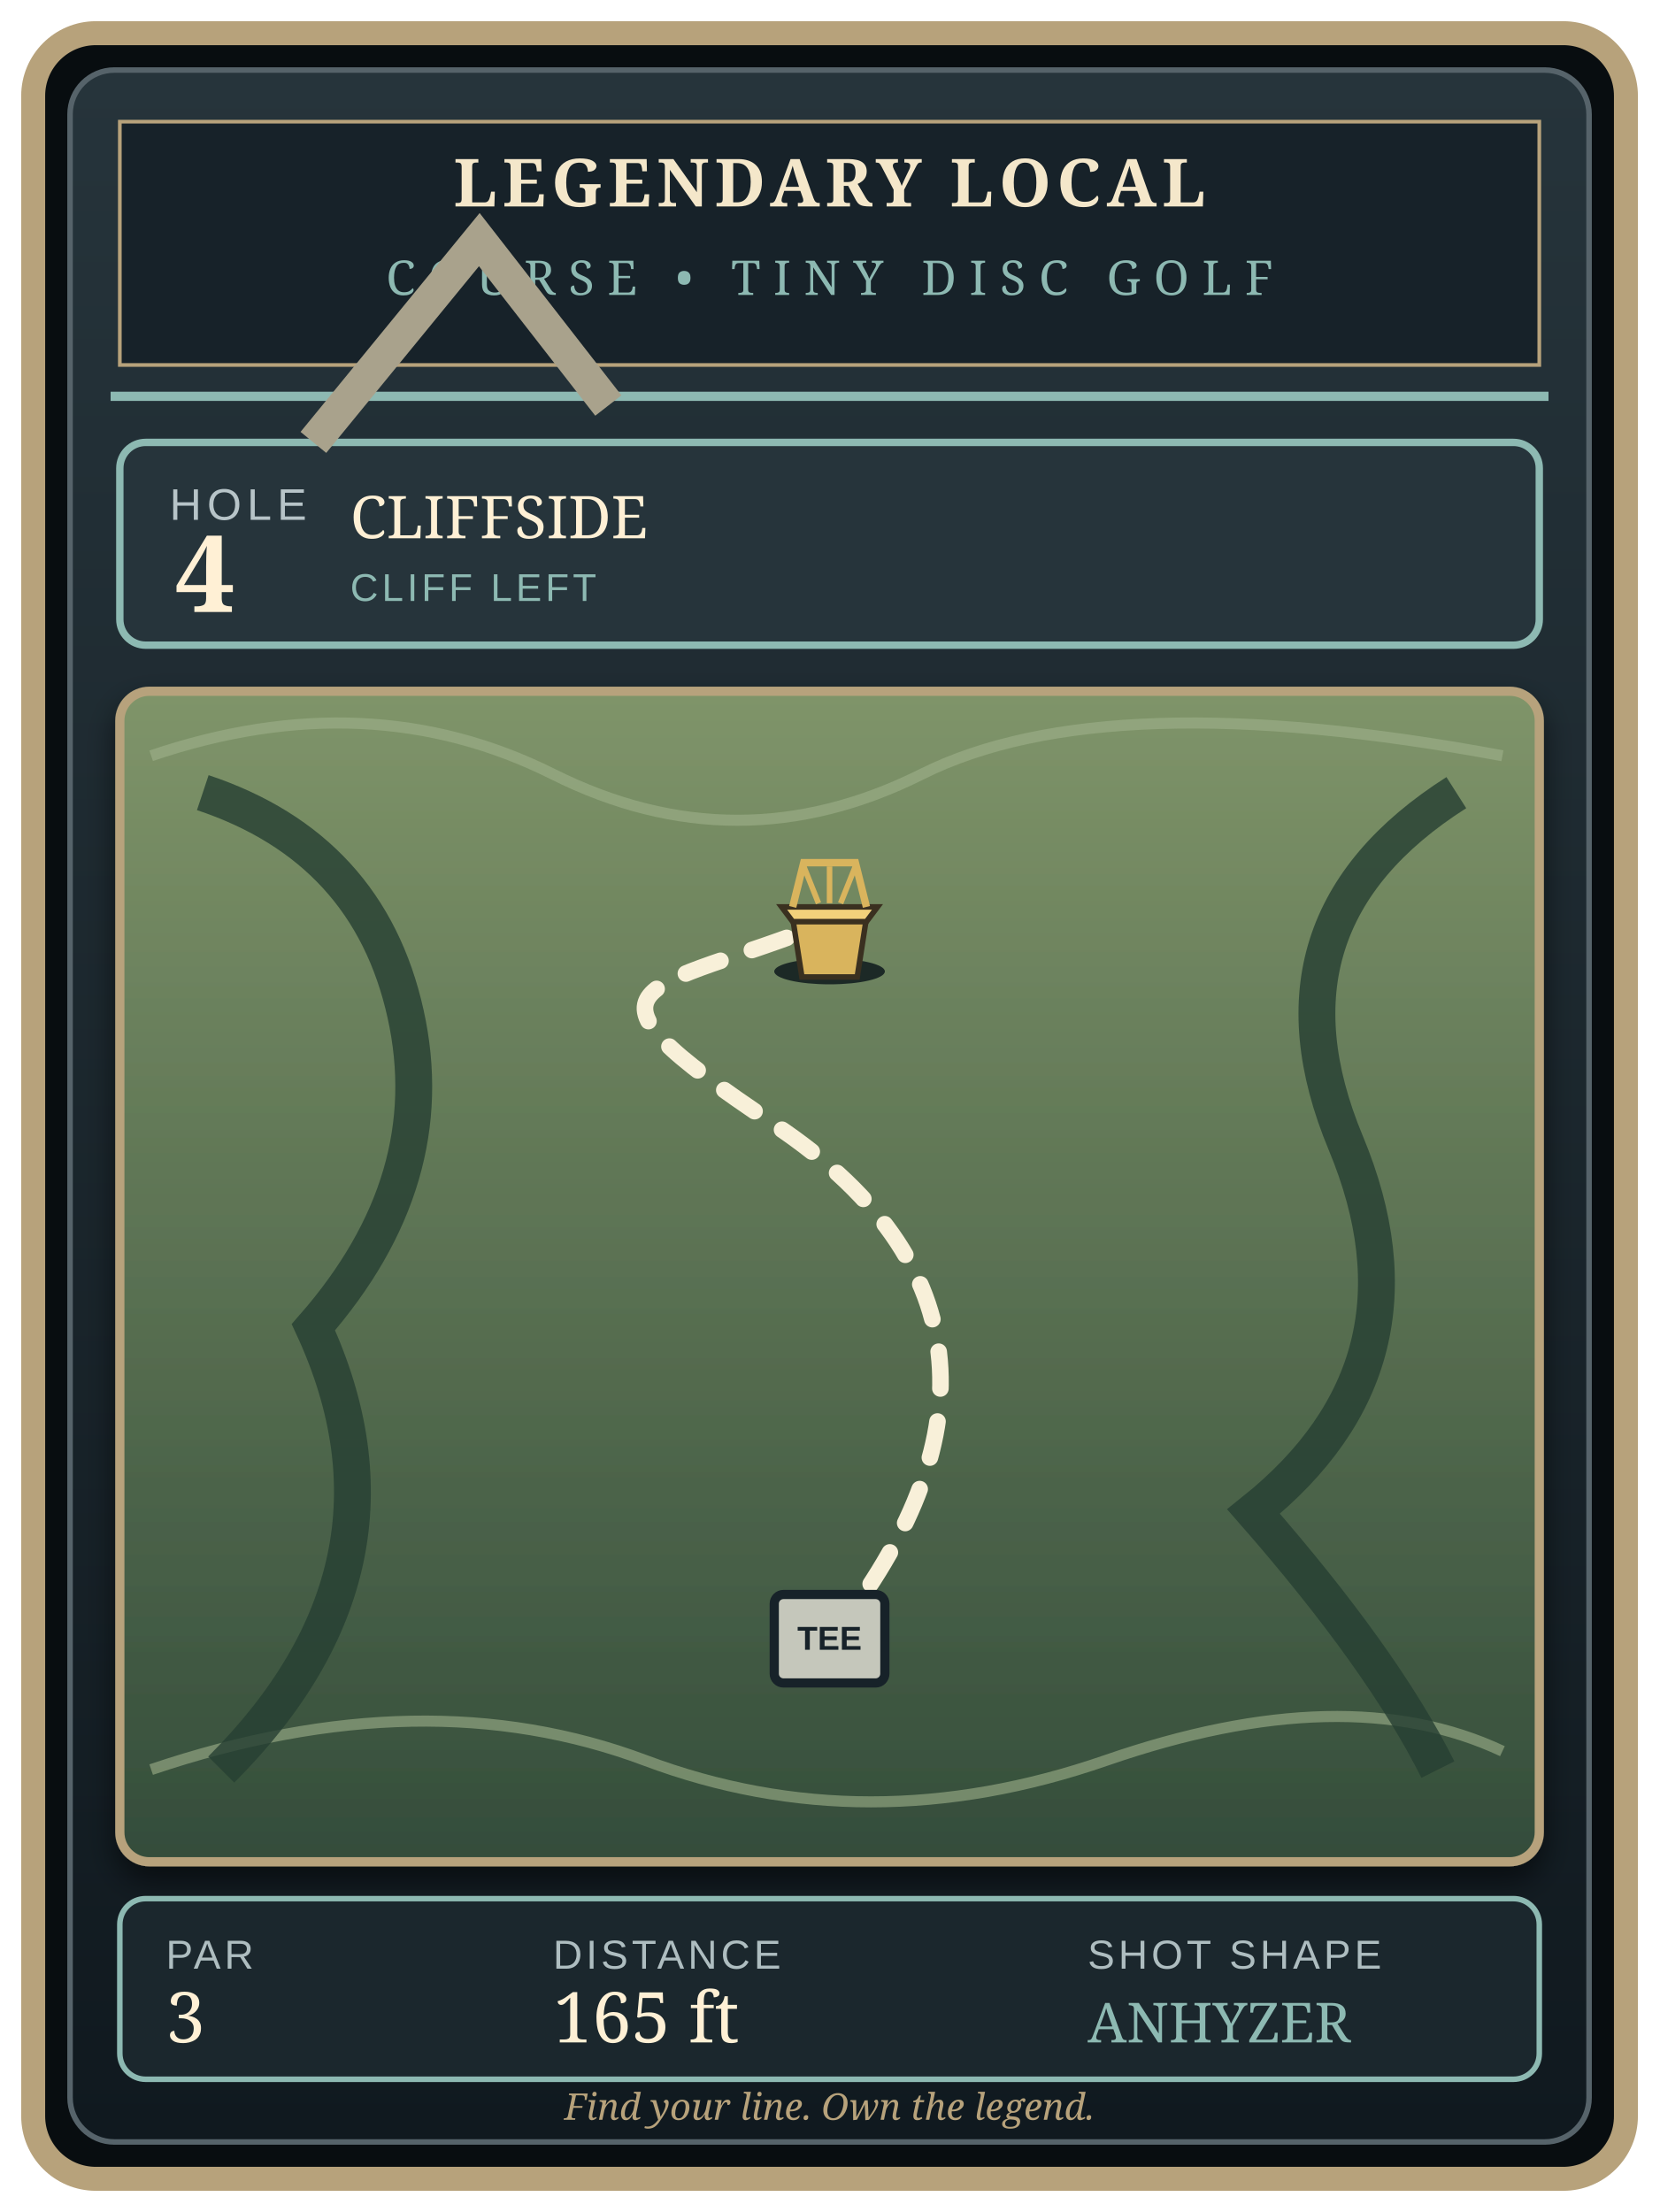
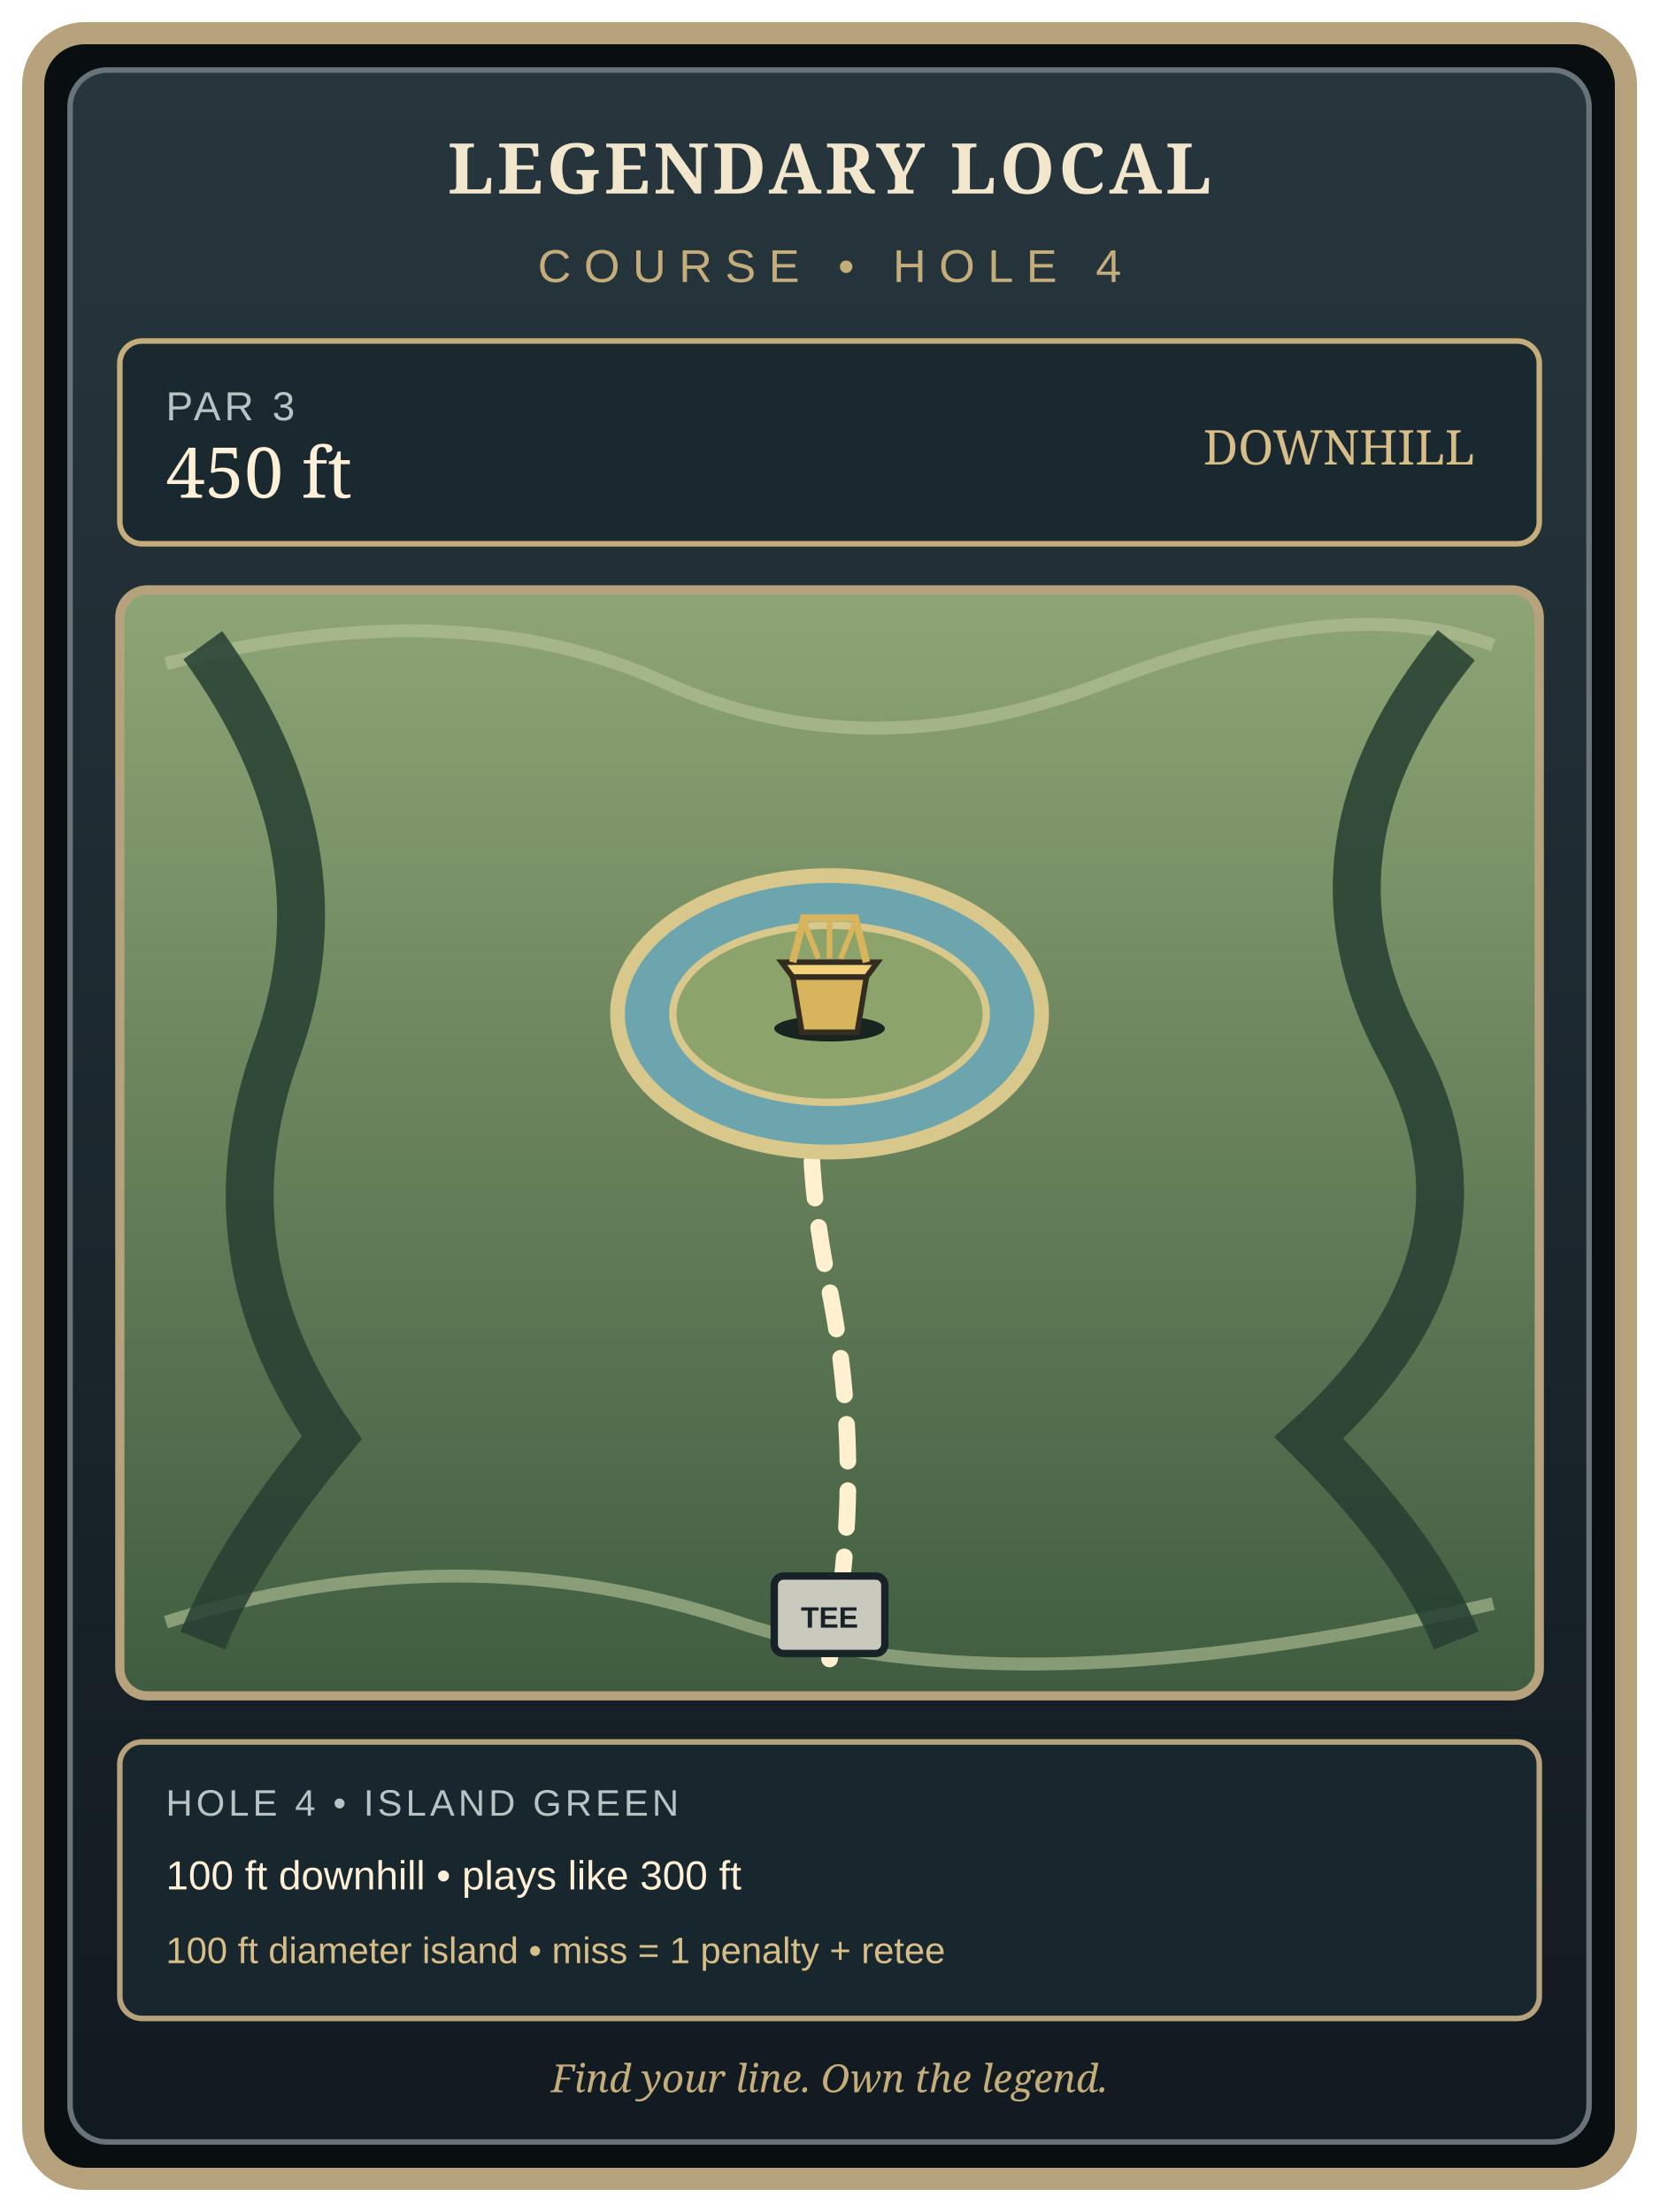
- <svg xmlns="http://www.w3.org/2000/svg" viewBox="0 0 900 1200" role="img" aria-label="Legendary Local Course Hole 4 tee sign">
+ <svg xmlns="http://www.w3.org/2000/svg" viewBox="0 0 900 1200">
  <defs>
    <linearGradient id="bg" x2="0" y2="1">
-       <stop stop-color="#26343b" />
-       <stop offset="1" stop-color="#10191f" />
+       <stop stop-color="#27363d" />
+       <stop offset="1" stop-color="#111a20" />
    </linearGradient>
-     <linearGradient id="map" x2="0" y2="1">
-       <stop stop-color="#7f9469" />
-       <stop offset="1" stop-color="#344d3b" />
+     <linearGradient id="fairway" x2="0" y2="1">
+       <stop stop-color="#8fa575" />
+       <stop offset="1" stop-color="#3f5c40" />
    </linearGradient>
-     <filter id="shadow">
-       <feDropShadow dx="0" dy="8" stdDeviation="8" flood-opacity=".55" />
-     </filter>
  </defs>
-   <rect x="18" y="18" width="864" height="1164" rx="34" fill="#080d10" stroke="#b7a27b" stroke-width="13" />
-   <rect x="38" y="38" width="824" height="1124" rx="24" fill="url(#bg)" stroke="#56636a" stroke-width="3" />
-   <path d="M60 215 H840" stroke="#8db9b2" stroke-width="5" />
-   <path d="M65 66 H835 V198 H65Z" fill="#172229" stroke="#b7a27b" stroke-width="2" />
-   <text x="450" y="112" text-anchor="middle" font-family="Georgia,serif" font-size="36" font-weight="bold" fill="#f4e7ca" letter-spacing="3">LEGENDARY LOCAL</text>
-   <text x="450" y="160" text-anchor="middle" font-family="Georgia,serif" font-size="26" fill="#8db9b2" letter-spacing="7">COURSE • TINY DISC GOLF</text>
-   <rect x="65" y="240" width="770" height="110" rx="14" fill="#26343b" stroke="#8db9b2" stroke-width="4" />
-   <text x="92" y="282" font-family="Arial,sans-serif" font-size="24" fill="#b7c4c8" letter-spacing="3">HOLE</text>
-   <text x="95" y="332" font-family="Georgia,serif" font-size="58" font-weight="bold" fill="#fff0d5">4</text>
-   <text x="190" y="292" font-family="Georgia,serif" font-size="32" fill="#fff0d5">CLIFFSIDE</text>
-   <text x="190" y="326" font-family="Arial,sans-serif" font-size="21" fill="#8db9b2" letter-spacing="2">CLIFF LEFT</text>
-   <rect x="65" y="375" width="770" height="635" rx="16" fill="url(#map)" stroke="#b7a27b" stroke-width="5" filter="url(#shadow)" />
-   <path d="M82 410 Q200 370 300 420 T500 420 T815 410 M82 960 Q230 910 350 955 T600 955 T815 950" fill="none" stroke="#9eb18a" stroke-width="6" opacity=".6" />
-   <path d="M170 240 L260 130 L330 220" fill="none" stroke="#a9a28c" stroke-width="18" />
-   <path d="M110 430 Q200 460 220 550 T170 720 Q230 850 120 960 M790 430 Q680 500 730 620 T680 820 Q750 900 780 960" fill="none" stroke="#263f32" stroke-width="20" opacity=".8" />
-   <path d="M450 890 C530 790 540 690 420 610 S350 540 450 500" fill="none" stroke="#f8f0d9" stroke-width="9" stroke-dasharray="20 18" stroke-linecap="round" />
-   <rect x="420" y="865" width="60" height="48" rx="5" fill="#c5c7bb" stroke="#172229" stroke-width="5" />
-   <text x="450" y="895" text-anchor="middle" font-family="Arial" font-size="18" font-weight="bold" fill="#172229">TEE</text>
-   <g transform="translate(450 500)">
-     <ellipse cx="0" cy="27" rx="30" ry="7" fill="#1c2926" />
-     <path d="M-20 -2 H20 L15 30 H-15Z" fill="#d9b45d" stroke="#3a3020" stroke-width="3" />
-     <path d="M-26 -8 H26 L20 0 H-20Z" fill="#f2d17b" stroke="#3a3020" stroke-width="3" />
-     <path d="M-20 -8 L-14 -32 H14 L20 -8" fill="none" stroke="#d9b45d" stroke-width="4" />
-     <path d="M-14 -30 L-6 -10 M0 -30 L0 -10 M14 -30 L6 -10" stroke="#d9b45d" stroke-width="3" />
+   <rect x="18" y="18" width="864" height="1164" rx="28" fill="#090e11" stroke="#b6a27d" stroke-width="12" />
+   <rect x="38" y="38" width="824" height="1124" rx="20" fill="url(#bg)" stroke="#68747a" stroke-width="3" />
+   <text x="450" y="105" text-anchor="middle" font-family="Georgia,serif" font-size="38" font-weight="bold" fill="#f2e6cc" letter-spacing="2">LEGENDARY LOCAL</text>
+   <text x="450" y="153" text-anchor="middle" font-family="Arial,sans-serif" font-size="25" fill="#c5ad7b" letter-spacing="7">COURSE • HOLE 4</text>
+   <rect x="65" y="185" width="770" height="110" rx="12" fill="#1a292f" stroke="#c5ad7b" stroke-width="3" />
+   <text x="90" y="228" font-family="Arial,sans-serif" font-size="22" fill="#b8c3c4" letter-spacing="2">PAR 3</text>
+   <text x="90" y="270" font-family="Georgia,serif" font-size="38" fill="#fff0d7">450 ft</text>
+   <text x="800" y="252" text-anchor="end" font-family="Georgia,serif" font-size="26" fill="#d7bd88">DOWNHILL</text>
+   <rect x="65" y="320" width="770" height="600" rx="15" fill="url(#fairway)" stroke="#b6a27d" stroke-width="5" />
+   <path d="M90 360 Q250 320 360 370 T600 370 T810 350 M90 880 Q250 830 400 880 T810 870" fill="none" stroke="#b5c59a" stroke-width="7" opacity=".6" />
+   <path d="M110 350 Q190 460 150 570 T180 780 Q130 840 110 890 M790 350 Q700 460 760 570 T710 780 Q770 840 790 890" fill="none" stroke="#263e31" stroke-width="26" opacity=".85" />
+   <path d="M450 900 Q470 800 450 700 T450 560" fill="none" stroke="#fff1cf" stroke-width="9" stroke-dasharray="20 16" stroke-linecap="round" />
+   <ellipse cx="450" cy="550" rx="115" ry="75" fill="#6ca5ad" stroke="#d8c88b" stroke-width="8" />
+   <ellipse cx="450" cy="550" rx="85" ry="48" fill="#8ca36c" stroke="#d8c88b" stroke-width="4" />
+   <rect x="420" y="855" width="60" height="42" rx="5" fill="#c9c9bd" stroke="#172229" stroke-width="4" />
+   <text x="450" y="883" text-anchor="middle" font-family="Arial" font-size="16" font-weight="bold" fill="#172229">TEE</text>
+   <g transform="translate(450 530)">
+     <ellipse cx="0" cy="28" rx="30" ry="7" fill="#182420" />
+     <path d="M-20 0 H20 L15 30 H-15Z" fill="#d8b45d" stroke="#342c20" stroke-width="3" />
+     <path d="M-26 -8 H26 L20 0 H-20Z" fill="#f2d17b" stroke="#342c20" stroke-width="3" />
+     <path d="M-20 -8 L-14 -32 H14 L20 -8" fill="none" stroke="#d8b45d" stroke-width="4" />
+     <path d="M-14 -30 L-6 -10 M0 -30 L0 -10 M14 -30 L6 -10" stroke="#d8b45d" stroke-width="3" />
  </g>
-   <rect x="65" y="1030" width="770" height="98" rx="14" fill="#1b272d" stroke="#8db9b2" stroke-width="3" />
-   <text x="90" y="1068" font-family="Arial,sans-serif" font-size="22" fill="#aebdc0" letter-spacing="2">PAR</text>
-   <text x="90" y="1108" font-family="Georgia,serif" font-size="38" fill="#fff0d5">3</text>
-   <text x="300" y="1068" font-family="Arial,sans-serif" font-size="22" fill="#aebdc0" letter-spacing="2">DISTANCE</text>
-   <text x="300" y="1108" font-family="Georgia,serif" font-size="38" fill="#fff0d5">165 ft</text>
-   <text x="590" y="1068" font-family="Arial,sans-serif" font-size="22" fill="#aebdc0" letter-spacing="2">SHOT SHAPE</text>
-   <text x="590" y="1108" font-family="Georgia,serif" font-size="30" fill="#8db9b2">ANHYZER</text>
-   <text x="450" y="1150" text-anchor="middle" font-family="Georgia,serif" font-size="20" font-style="italic" fill="#b7a27b">Find your line. Own the legend.</text>
+   <rect x="65" y="945" width="770" height="150" rx="12" fill="#18262d" stroke="#b6a27d" stroke-width="3" />
+   <text x="90" y="985" font-family="Arial,sans-serif" font-size="20" fill="#b8c3c4" letter-spacing="2">HOLE 4 • ISLAND GREEN</text>
+   <text x="90" y="1025" font-family="Arial,sans-serif" font-size="22" fill="#fff0d7">100 ft downhill • plays like 300 ft</text>
+   <text x="90" y="1065" font-family="Arial,sans-serif" font-size="20" fill="#d7bd88">100 ft diameter island • miss = 1 penalty + retee</text>
+   <text x="450" y="1135" text-anchor="middle" font-family="Georgia,serif" font-size="21" font-style="italic" fill="#c5ad7b">Find your line. Own the legend.</text>
</svg>
